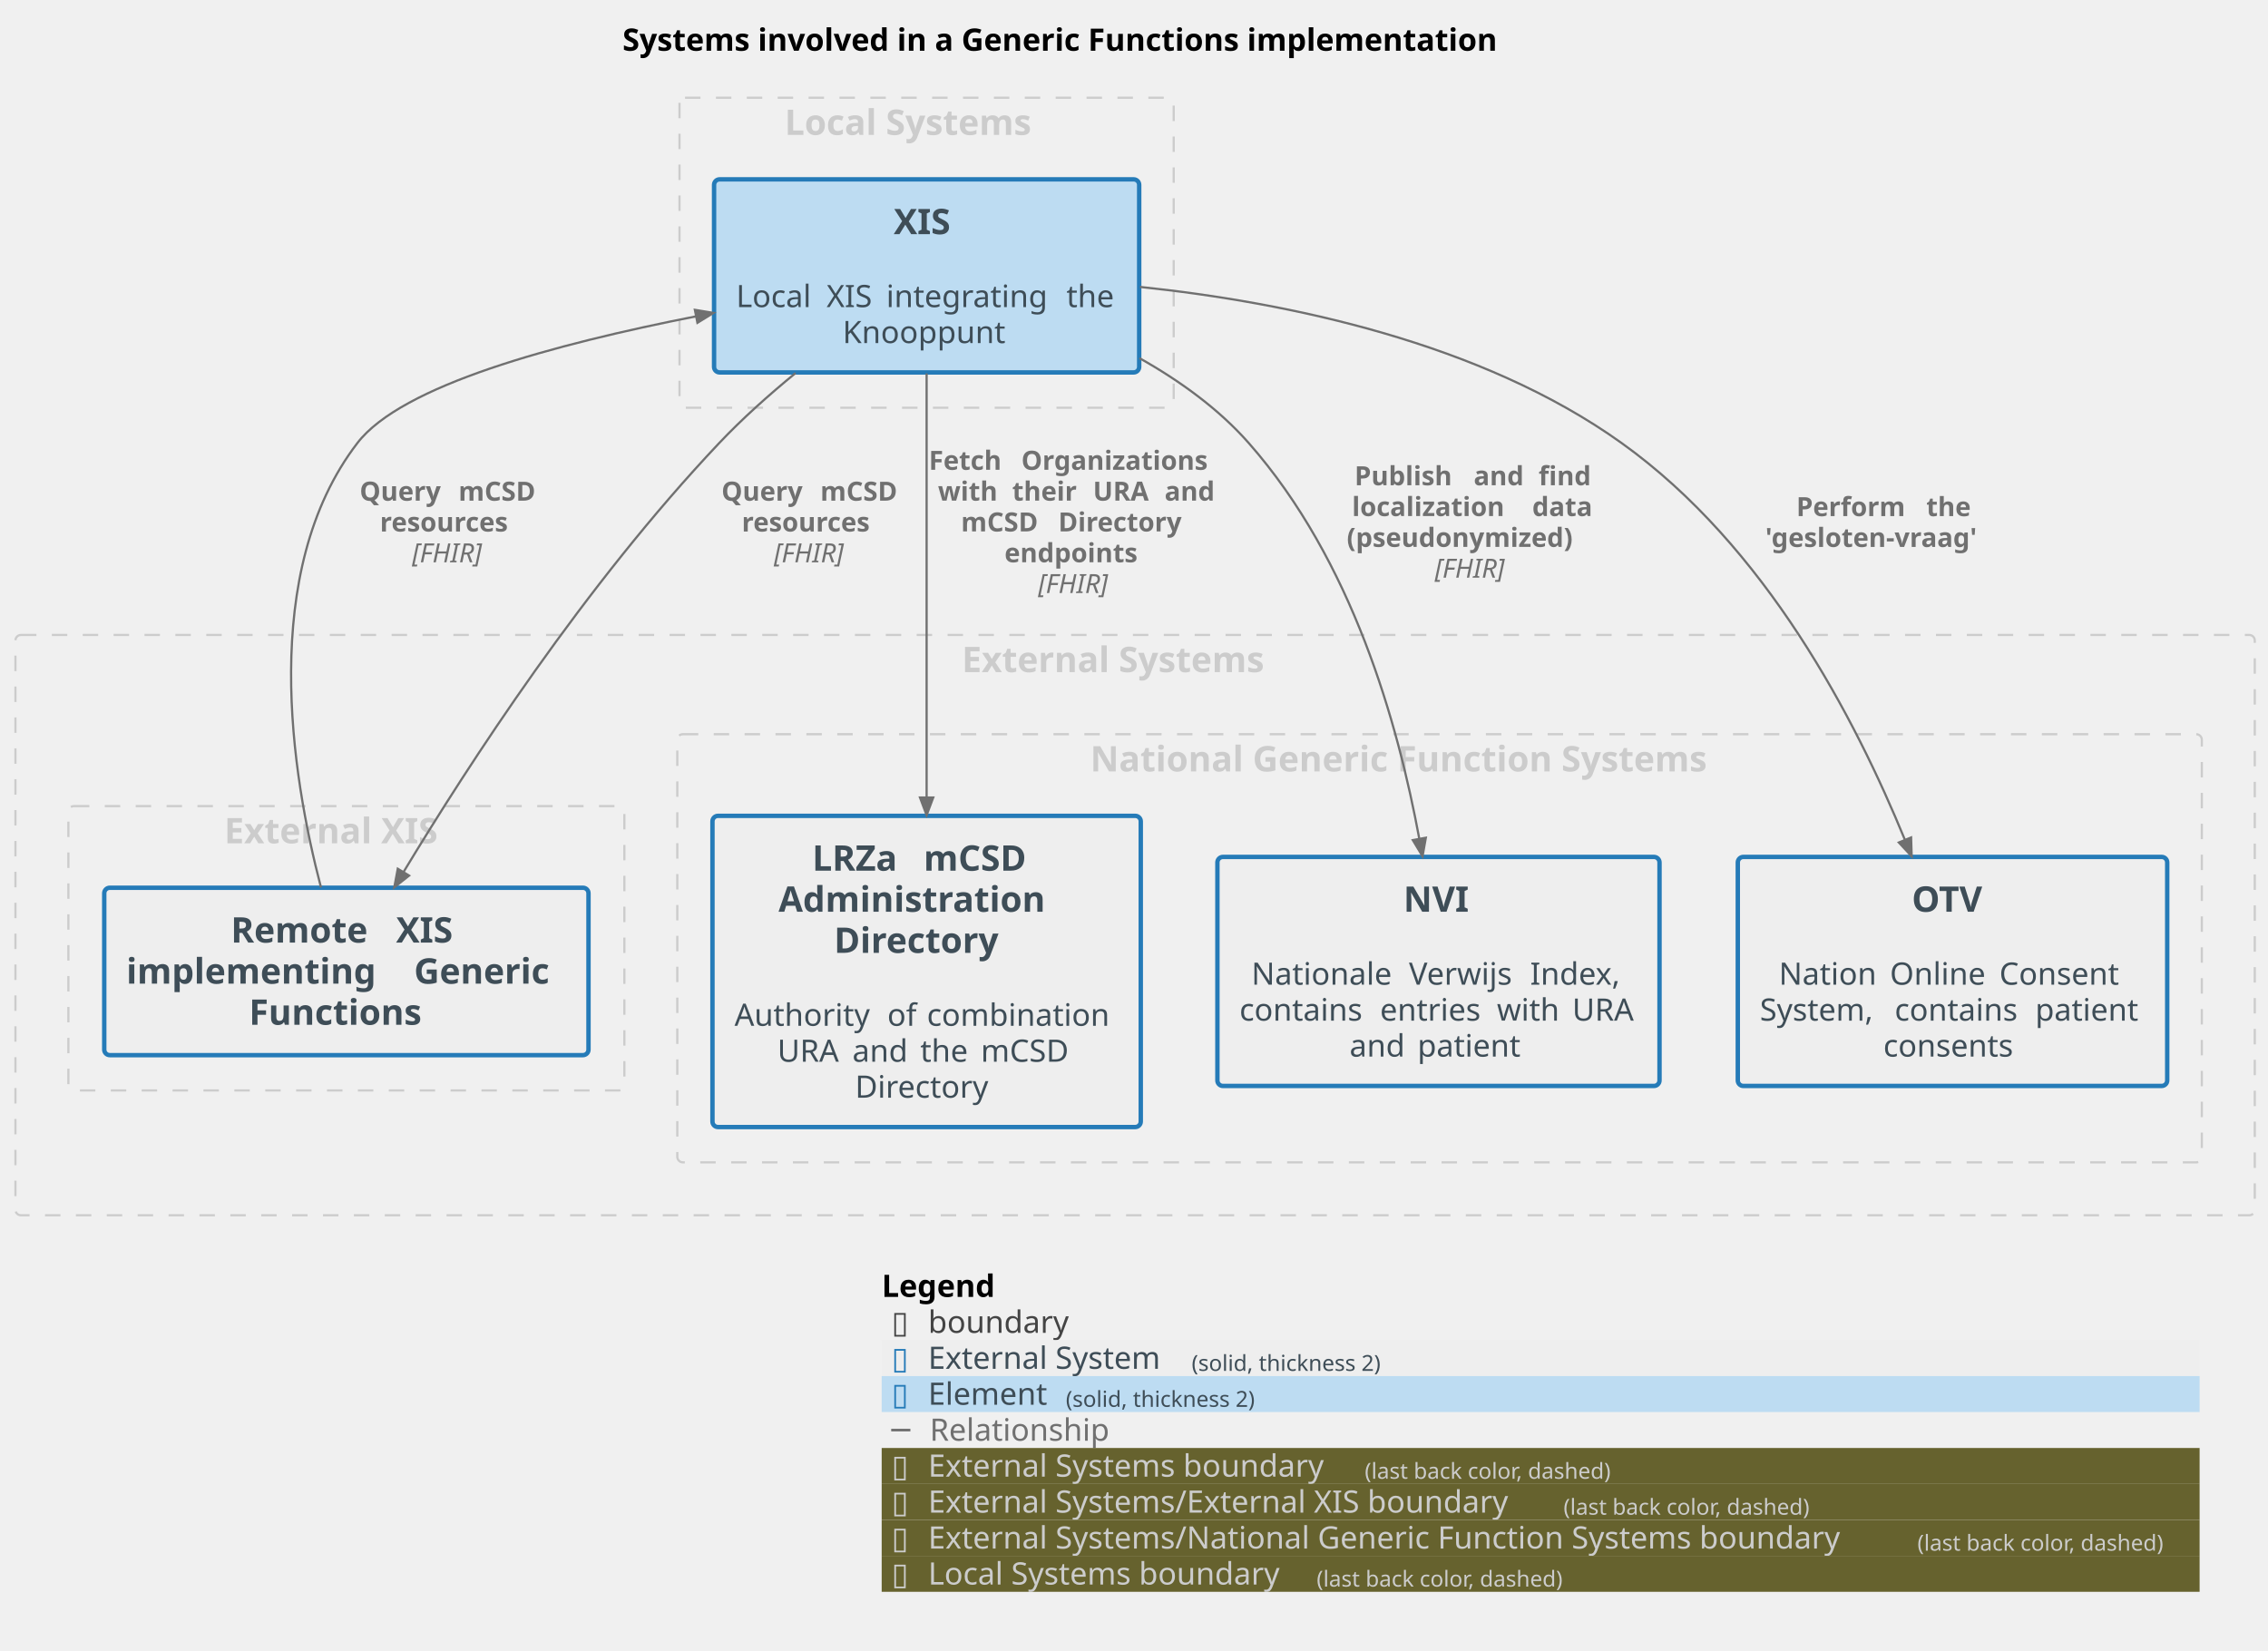
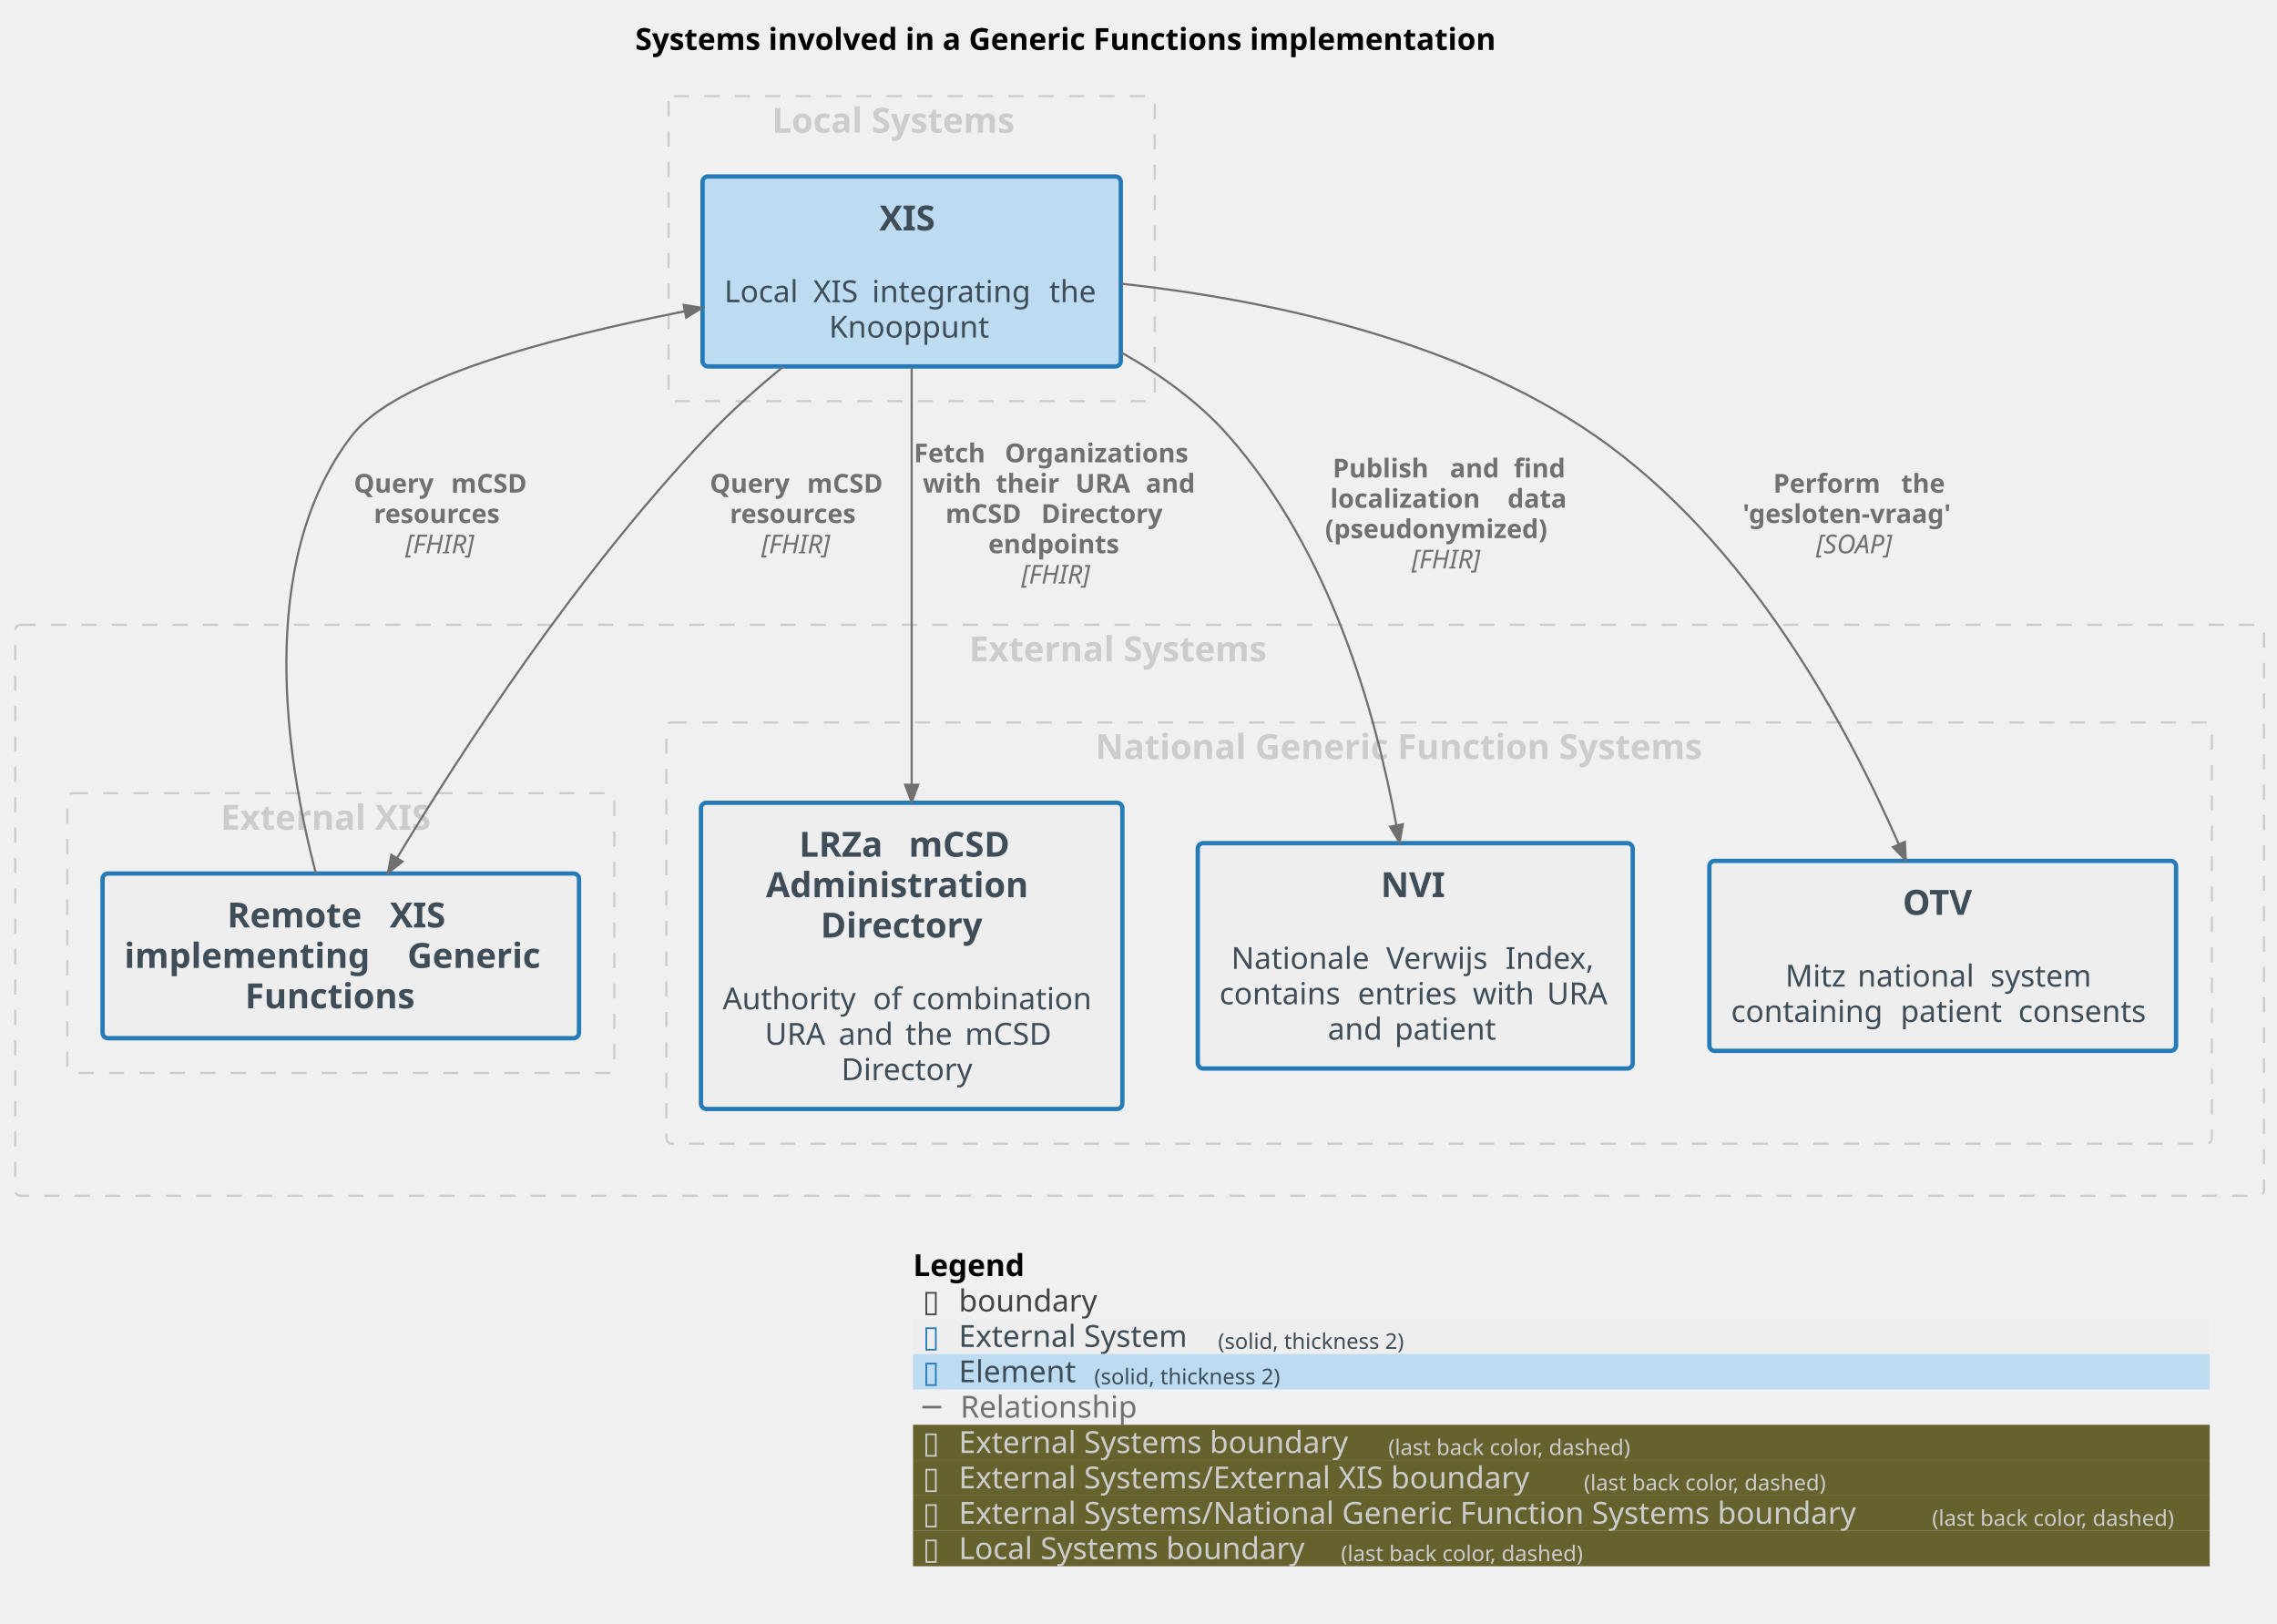
- <svg xmlns="http://www.w3.org/2000/svg" contentStyleType="text/css" data-diagram-type="DESCRIPTION" height="748px" preserveAspectRatio="none" style="width:1028px;height:748px;background:#FFFFFF;" version="1.1" viewBox="0 0 1028 748" width="1028px" zoomAndPan="magnify">
+ <svg xmlns="http://www.w3.org/2000/svg" contentStyleType="text/css" data-diagram-type="DESCRIPTION" height="748px" preserveAspectRatio="none" style="width:1049px;height:748px;background:#FFFFFF;" version="1.1" viewBox="0 0 1049 748" width="1049px" zoomAndPan="magnify">
  <defs />
  <g>
    <g class="title" data-source-line="2">
-       <text fill="#000000" font-family="sans-serif" font-size="14" font-weight="bold" lengthAdjust="spacing" textLength="449.682" x="282.159" y="22.995">Systems involved in a Generic Functions implementation</text>
+       <text fill="#000000" font-family="sans-serif" font-size="14" font-weight="bold" lengthAdjust="spacing" textLength="449.682" x="292.659" y="22.995">Systems involved in a Generic Functions implementation</text>
    </g>
    <g class="cluster" data-entity="group_1" data-source-line="1593" data-uid="ent0002" id="cluster_group_1">
-       <rect fill="none" height="263.06" rx="2.5" ry="2.5" style="stroke:#CCCCCC;stroke-width:1;stroke-dasharray:7,7;" width="1015" x="7" y="287.817" />
-       <text fill="#CCCCCC" font-family="sans-serif" font-size="16" font-weight="bold" lengthAdjust="spacing" textLength="157.055" x="435.973" y="304.668">External Systems</text>
+       <rect fill="none" height="263.06" rx="2.5" ry="2.5" style="stroke:#CCCCCC;stroke-width:1;stroke-dasharray:7,7;" width="1036" x="7" y="287.817" />
+       <text fill="#CCCCCC" font-family="sans-serif" font-size="16" font-weight="bold" lengthAdjust="spacing" textLength="157.055" x="446.473" y="304.668">External Systems</text>
    </g>
    <g class="cluster" data-entity="group_2" data-source-line="1593" data-uid="ent0003" id="cluster_group_2">
      <rect fill="none" height="128.88" rx="2.5" ry="2.5" style="stroke:#CCCCCC;stroke-width:1;stroke-dasharray:7,7;" width="252" x="31" y="365.407" />
      <text fill="#CCCCCC" font-family="sans-serif" font-size="16" font-weight="bold" lengthAdjust="spacing" textLength="110.695" x="101.652" y="382.258">External XIS</text>
    </g>
    <g class="cluster" data-entity="group_3" data-source-line="1593" data-uid="ent0005" id="cluster_group_3">
-       <rect fill="none" height="194.06" rx="2.5" ry="2.5" style="stroke:#CCCCCC;stroke-width:1;stroke-dasharray:7,7;" width="691" x="307" y="332.817" />
-       <text fill="#CCCCCC" font-family="sans-serif" font-size="16" font-weight="bold" lengthAdjust="spacing" textLength="316.664" x="494.168" y="349.668">National Generic Function Systems</text>
+       <rect fill="none" height="194.06" rx="2.5" ry="2.5" style="stroke:#CCCCCC;stroke-width:1;stroke-dasharray:7,7;" width="712" x="307" y="332.817" />
+       <text fill="#CCCCCC" font-family="sans-serif" font-size="16" font-weight="bold" lengthAdjust="spacing" textLength="316.664" x="504.668" y="349.668">National Generic Function Systems</text>
    </g>
    <g class="cluster" data-entity="group_4" data-source-line="1593" data-uid="ent0009" id="cluster_group_4">
      <rect fill="none" height="140.52" rx="2.5" ry="2.5" style="stroke:#CCCCCC;stroke-width:1;stroke-dasharray:7,7;" width="224" x="308" y="44.297" />
      <text fill="#CCCCCC" font-family="sans-serif" font-size="16" font-weight="bold" lengthAdjust="spacing" textLength="128.695" x="355.652" y="61.148">Local Systems</text>
    </g>
    <g class="entity" data-entity="RemoteXISimplementingGenericFunctions" data-source-line="197" data-uid="ent0004" id="entity_RemoteXISimplementingGenericFunctions">
      <rect fill="#EEEEEE" height="75.875" rx="2.5" ry="2.5" style="stroke:#257BB8;stroke-width:2;" width="219.492" x="47.25" y="402.407" />
      <text fill="#3E4D57" font-family="sans-serif" font-size="16" font-weight="bold" lengthAdjust="spacing" textLength="69.336" x="104.637" y="427.258">Remote</text>
      <text fill="#3E4D57" font-family="sans-serif" font-size="16" font-weight="bold" lengthAdjust="spacing" textLength="5.57" x="173.973" y="427.258"> </text>
      <text fill="#3E4D57" font-family="sans-serif" font-size="16" font-weight="bold" lengthAdjust="spacing" textLength="29.812" x="179.543" y="427.258">XIS</text>
      <text fill="#3E4D57" font-family="sans-serif" font-size="16" font-weight="bold" lengthAdjust="spacing" textLength="124.836" x="57.25" y="445.883">implementing</text>
      <text fill="#3E4D57" font-family="sans-serif" font-size="16" font-weight="bold" lengthAdjust="spacing" textLength="5.57" x="182.086" y="445.883"> </text>
      <text fill="#3E4D57" font-family="sans-serif" font-size="16" font-weight="bold" lengthAdjust="spacing" textLength="69.086" x="187.656" y="445.883">Generic</text>
      <text fill="#3E4D57" font-family="sans-serif" font-size="16" font-weight="bold" lengthAdjust="spacing" textLength="88.234" x="112.879" y="464.508">Functions</text>
    </g>
    <g class="entity" data-entity="LRZamCSDAdministrationDirectory" data-source-line="197" data-uid="ent0006" id="entity_LRZamCSDAdministrationDirectory">
      <rect fill="#EEEEEE" height="141.062" rx="2.5" ry="2.5" style="stroke:#257BB8;stroke-width:2;" width="194.139" x="322.93" y="369.817" />
      <text fill="#3E4D57" font-family="sans-serif" font-size="16" font-weight="bold" lengthAdjust="spacing" textLength="44.914" x="368.148" y="394.668">LRZa</text>
      <text fill="#3E4D57" font-family="sans-serif" font-size="16" font-weight="bold" lengthAdjust="spacing" textLength="5.57" x="413.062" y="394.668"> </text>
      <text fill="#3E4D57" font-family="sans-serif" font-size="16" font-weight="bold" lengthAdjust="spacing" textLength="53.219" x="418.632" y="394.668">mCSD</text>
      <text fill="#3E4D57" font-family="sans-serif" font-size="16" font-weight="bold" lengthAdjust="spacing" textLength="134.242" x="352.878" y="413.293">Administration</text>
      <text fill="#3E4D57" font-family="sans-serif" font-size="16" font-weight="bold" lengthAdjust="spacing" textLength="83.953" x="378.023" y="431.918">Directory</text>
      <text fill="#3E4D57" font-family="sans-serif" font-size="14" lengthAdjust="spacing" textLength="4.45" x="417.774" y="448.687"> </text>
      <text fill="#3E4D57" font-family="sans-serif" font-size="14" lengthAdjust="spacing" textLength="64.798" x="332.93" y="464.984">Authority</text>
      <text fill="#3E4D57" font-family="sans-serif" font-size="14" lengthAdjust="spacing" textLength="4.45" x="397.728" y="464.984"> </text>
      <text fill="#3E4D57" font-family="sans-serif" font-size="14" lengthAdjust="spacing" textLength="13.494" x="402.178" y="464.984">of</text>
      <text fill="#3E4D57" font-family="sans-serif" font-size="14" lengthAdjust="spacing" textLength="4.45" x="415.672" y="464.984"> </text>
      <text fill="#3E4D57" font-family="sans-serif" font-size="14" lengthAdjust="spacing" textLength="86.946" x="420.122" y="464.984">combination</text>
      <text fill="#3E4D57" font-family="sans-serif" font-size="14" lengthAdjust="spacing" textLength="29.552" x="352.351" y="481.281">URA</text>
      <text fill="#3E4D57" font-family="sans-serif" font-size="14" lengthAdjust="spacing" textLength="4.45" x="381.903" y="481.281"> </text>
      <text fill="#3E4D57" font-family="sans-serif" font-size="14" lengthAdjust="spacing" textLength="26.339" x="386.353" y="481.281">and</text>
      <text fill="#3E4D57" font-family="sans-serif" font-size="14" lengthAdjust="spacing" textLength="4.45" x="412.692" y="481.281"> </text>
      <text fill="#3E4D57" font-family="sans-serif" font-size="14" lengthAdjust="spacing" textLength="22.976" x="417.142" y="481.281">the</text>
      <text fill="#3E4D57" font-family="sans-serif" font-size="14" lengthAdjust="spacing" textLength="4.45" x="440.118" y="481.281"> </text>
      <text fill="#3E4D57" font-family="sans-serif" font-size="14" lengthAdjust="spacing" textLength="43.08" x="444.568" y="481.281">mCSD</text>
      <text fill="#3E4D57" font-family="sans-serif" font-size="14" lengthAdjust="spacing" textLength="64.832" x="387.583" y="497.578">Directory</text>
    </g>
    <g class="entity" data-entity="NVI" data-source-line="197" data-uid="ent0007" id="entity_NVI">
      <rect fill="#EEEEEE" height="103.812" rx="2.5" ry="2.5" style="stroke:#257BB8;stroke-width:2;" width="200.394" x="551.8" y="388.437" />
      <text fill="#3E4D57" font-family="sans-serif" font-size="16" font-weight="bold" lengthAdjust="spacing" textLength="31.727" x="636.134" y="413.288">NVI</text>
      <text fill="#3E4D57" font-family="sans-serif" font-size="14" lengthAdjust="spacing" textLength="4.45" x="649.772" y="430.057"> </text>
      <text fill="#3E4D57" font-family="sans-serif" font-size="14" lengthAdjust="spacing" textLength="66.951" x="567.217" y="446.354">Nationale</text>
      <text fill="#3E4D57" font-family="sans-serif" font-size="14" lengthAdjust="spacing" textLength="4.45" x="634.169" y="446.354"> </text>
      <text fill="#3E4D57" font-family="sans-serif" font-size="14" lengthAdjust="spacing" textLength="50.47" x="638.619" y="446.354">Verwijs</text>
      <text fill="#3E4D57" font-family="sans-serif" font-size="14" lengthAdjust="spacing" textLength="4.45" x="689.089" y="446.354"> </text>
      <text fill="#3E4D57" font-family="sans-serif" font-size="14" lengthAdjust="spacing" textLength="43.237" x="693.539" y="446.354">Index,</text>
      <text fill="#3E4D57" font-family="sans-serif" font-size="14" lengthAdjust="spacing" textLength="59.261" x="561.8" y="462.651">contains</text>
      <text fill="#3E4D57" font-family="sans-serif" font-size="14" lengthAdjust="spacing" textLength="4.45" x="621.061" y="462.651"> </text>
      <text fill="#3E4D57" font-family="sans-serif" font-size="14" lengthAdjust="spacing" textLength="48.528" x="625.511" y="462.651">entries</text>
      <text fill="#3E4D57" font-family="sans-serif" font-size="14" lengthAdjust="spacing" textLength="4.45" x="674.039" y="462.651"> </text>
      <text fill="#3E4D57" font-family="sans-serif" font-size="14" lengthAdjust="spacing" textLength="29.702" x="678.49" y="462.651">with</text>
      <text fill="#3E4D57" font-family="sans-serif" font-size="14" lengthAdjust="spacing" textLength="4.45" x="708.192" y="462.651"> </text>
      <text fill="#3E4D57" font-family="sans-serif" font-size="14" lengthAdjust="spacing" textLength="29.552" x="712.642" y="462.651">URA</text>
      <text fill="#3E4D57" font-family="sans-serif" font-size="14" lengthAdjust="spacing" textLength="26.339" x="611.692" y="478.948">and</text>
      <text fill="#3E4D57" font-family="sans-serif" font-size="14" lengthAdjust="spacing" textLength="4.45" x="638.031" y="478.948"> </text>
      <text fill="#3E4D57" font-family="sans-serif" font-size="14" lengthAdjust="spacing" textLength="49.82" x="642.481" y="478.948">patient</text>
    </g>
    <g class="entity" data-entity="OTV" data-source-line="197" data-uid="ent0008" id="entity_OTV">
-       <rect fill="#EEEEEE" height="103.812" rx="2.5" ry="2.5" style="stroke:#257BB8;stroke-width:2;" width="194.638" x="787.68" y="388.437" />
-       <text fill="#3E4D57" font-family="sans-serif" font-size="16" font-weight="bold" lengthAdjust="spacing" textLength="36.898" x="866.55" y="413.288">OTV</text>
-       <text fill="#3E4D57" font-family="sans-serif" font-size="14" lengthAdjust="spacing" textLength="4.45" x="882.774" y="430.057"> </text>
-       <text fill="#3E4D57" font-family="sans-serif" font-size="14" lengthAdjust="spacing" textLength="45.869" x="806.293" y="446.354">Nation</text>
-       <text fill="#3E4D57" font-family="sans-serif" font-size="14" lengthAdjust="spacing" textLength="4.45" x="852.162" y="446.354"> </text>
-       <text fill="#3E4D57" font-family="sans-serif" font-size="14" lengthAdjust="spacing" textLength="45.158" x="856.613" y="446.354">Online</text>
-       <text fill="#3E4D57" font-family="sans-serif" font-size="14" lengthAdjust="spacing" textLength="4.45" x="901.771" y="446.354"> </text>
-       <text fill="#3E4D57" font-family="sans-serif" font-size="14" lengthAdjust="spacing" textLength="57.483" x="906.221" y="446.354">Consent</text>
-       <text fill="#3E4D57" font-family="sans-serif" font-size="14" lengthAdjust="spacing" textLength="56.656" x="797.68" y="462.651">System,</text>
-       <text fill="#3E4D57" font-family="sans-serif" font-size="14" lengthAdjust="spacing" textLength="4.45" x="854.336" y="462.651"> </text>
-       <text fill="#3E4D57" font-family="sans-serif" font-size="14" lengthAdjust="spacing" textLength="59.261" x="858.786" y="462.651">contains</text>
-       <text fill="#3E4D57" font-family="sans-serif" font-size="14" lengthAdjust="spacing" textLength="4.45" x="918.047" y="462.651"> </text>
-       <text fill="#3E4D57" font-family="sans-serif" font-size="14" lengthAdjust="spacing" textLength="49.82" x="922.497" y="462.651">patient</text>
-       <text fill="#3E4D57" font-family="sans-serif" font-size="14" lengthAdjust="spacing" textLength="62.699" x="853.649" y="478.948">consents</text>
+       <rect fill="#EEEEEE" height="87.516" rx="2.5" ry="2.5" style="stroke:#257BB8;stroke-width:2;" width="215.036" x="787.48" y="396.587" />
+       <text fill="#3E4D57" font-family="sans-serif" font-size="16" font-weight="bold" lengthAdjust="spacing" textLength="36.898" x="876.549" y="421.438">OTV</text>
+       <text fill="#3E4D57" font-family="sans-serif" font-size="14" lengthAdjust="spacing" textLength="4.45" x="892.773" y="438.207"> </text>
+       <text fill="#3E4D57" font-family="sans-serif" font-size="14" lengthAdjust="spacing" textLength="28.807" x="822.469" y="454.504">Mitz</text>
+       <text fill="#3E4D57" font-family="sans-serif" font-size="14" lengthAdjust="spacing" textLength="4.45" x="851.275" y="454.504"> </text>
+       <text fill="#3E4D57" font-family="sans-serif" font-size="14" lengthAdjust="spacing" textLength="56.738" x="855.726" y="454.504">national</text>
+       <text fill="#3E4D57" font-family="sans-serif" font-size="14" lengthAdjust="spacing" textLength="4.45" x="912.464" y="454.504"> </text>
+       <text fill="#3E4D57" font-family="sans-serif" font-size="14" lengthAdjust="spacing" textLength="50.613" x="916.914" y="454.504">system</text>
+       <text fill="#3E4D57" font-family="sans-serif" font-size="14" lengthAdjust="spacing" textLength="73.616" x="797.48" y="470.801">containing</text>
+       <text fill="#3E4D57" font-family="sans-serif" font-size="14" lengthAdjust="spacing" textLength="4.45" x="871.096" y="470.801"> </text>
+       <text fill="#3E4D57" font-family="sans-serif" font-size="14" lengthAdjust="spacing" textLength="49.82" x="875.546" y="470.801">patient</text>
+       <text fill="#3E4D57" font-family="sans-serif" font-size="14" lengthAdjust="spacing" textLength="4.45" x="925.367" y="470.801"> </text>
+       <text fill="#3E4D57" font-family="sans-serif" font-size="14" lengthAdjust="spacing" textLength="62.699" x="929.817" y="470.801">consents</text>
    </g>
    <g class="entity" data-entity="XIS" data-source-line="197" data-uid="ent0010" id="entity_XIS">
      <rect fill="#BDDCF2" height="87.516" rx="2.5" ry="2.5" style="stroke:#257BB8;stroke-width:2;" width="192.69" x="323.66" y="81.297" />
      <text fill="#3E4D57" font-family="sans-serif" font-size="16" font-weight="bold" lengthAdjust="spacing" textLength="29.812" x="405.099" y="106.148">XIS</text>
      <text fill="#3E4D57" font-family="sans-serif" font-size="14" lengthAdjust="spacing" textLength="4.45" x="417.78" y="122.917"> </text>
      <text fill="#3E4D57" font-family="sans-serif" font-size="14" lengthAdjust="spacing" textLength="36.531" x="333.66" y="139.214">Local</text>
      <text fill="#3E4D57" font-family="sans-serif" font-size="14" lengthAdjust="spacing" textLength="4.45" x="370.191" y="139.214"> </text>
      <text fill="#3E4D57" font-family="sans-serif" font-size="14" lengthAdjust="spacing" textLength="22.606" x="374.641" y="139.214">XIS</text>
      <text fill="#3E4D57" font-family="sans-serif" font-size="14" lengthAdjust="spacing" textLength="4.45" x="397.248" y="139.214"> </text>
      <text fill="#3E4D57" font-family="sans-serif" font-size="14" lengthAdjust="spacing" textLength="77.226" x="401.698" y="139.214">integrating</text>
      <text fill="#3E4D57" font-family="sans-serif" font-size="14" lengthAdjust="spacing" textLength="4.45" x="478.924" y="139.214"> </text>
      <text fill="#3E4D57" font-family="sans-serif" font-size="14" lengthAdjust="spacing" textLength="22.976" x="483.374" y="139.214">the</text>
      <text fill="#3E4D57" font-family="sans-serif" font-size="14" lengthAdjust="spacing" textLength="76.193" x="381.908" y="155.511">Knooppunt</text>
    </g>
    <g class="link" data-entity-1="RemoteXISimplementingGenericFunctions" data-entity-2="XIS" data-source-line="1706" data-uid="lnk11" id="link_RemoteXISimplementingGenericFunctions_XIS">
      <path d="M145.49,402.267 C132.13,351.247 117.22,259.127 162,200.817 C182.09,174.647 250.951,156.114 315.541,143.384" fill="none" id="RemoteXISimplementingGenericFunctions-to-XIS" style="stroke:#707070;stroke-width:1;" />
      <polygon fill="#707070" points="323.39,141.837,314.961,140.44,316.121,146.327,323.39,141.837" style="stroke:#707070;stroke-width:1;" />
      <text fill="#707070" font-family="sans-serif" font-size="12" font-weight="bold" lengthAdjust="spacing" textLength="40.623" x="163" y="226.956">Query</text>
      <text fill="#707070" font-family="sans-serif" font-size="12" font-weight="bold" lengthAdjust="spacing" textLength="4.178" x="203.623" y="226.956"> </text>
      <text fill="#707070" font-family="sans-serif" font-size="12" font-weight="bold" lengthAdjust="spacing" textLength="39.914" x="207.801" y="226.956">mCSD</text>
      <text fill="#707070" font-family="sans-serif" font-size="12" font-weight="bold" lengthAdjust="spacing" textLength="66.299" x="172.208" y="240.924">resources</text>
      <text fill="#707070" font-family="sans-serif" font-size="12" font-style="italic" lengthAdjust="spacing" textLength="37.166" x="186.774" y="254.893">[FHIR]</text>
    </g>
    <g class="link" data-entity-1="XIS" data-entity-2="RemoteXISimplementingGenericFunctions" data-source-line="1706" data-uid="lnk13" id="link_XIS_RemoteXISimplementingGenericFunctions">
      <path d="M360.61,169.097 C348.6,178.927 336.46,189.757 326,200.817 C264.96,265.337 212.539,346.261 182.859,395.351" fill="none" id="XIS-to-RemoteXISimplementingGenericFunctions" style="stroke:#707070;stroke-width:1;" />
      <polygon fill="#707070" points="178.72,402.197,185.426,396.903,180.292,393.799,178.72,402.197" style="stroke:#707070;stroke-width:1;" />
      <text fill="#707070" font-family="sans-serif" font-size="12" font-weight="bold" lengthAdjust="spacing" textLength="40.623" x="327" y="226.956">Query</text>
      <text fill="#707070" font-family="sans-serif" font-size="12" font-weight="bold" lengthAdjust="spacing" textLength="4.178" x="367.623" y="226.956"> </text>
      <text fill="#707070" font-family="sans-serif" font-size="12" font-weight="bold" lengthAdjust="spacing" textLength="39.914" x="371.801" y="226.956">mCSD</text>
      <text fill="#707070" font-family="sans-serif" font-size="12" font-weight="bold" lengthAdjust="spacing" textLength="66.299" x="336.208" y="240.924">resources</text>
      <text fill="#707070" font-family="sans-serif" font-size="12" font-style="italic" lengthAdjust="spacing" textLength="37.166" x="350.774" y="254.893">[FHIR]</text>
    </g>
    <g class="link" data-entity-1="XIS" data-entity-2="LRZamCSDAdministrationDirectory" data-source-line="1706" data-uid="lnk12" id="link_XIS_LRZamCSDAdministrationDirectory">
      <path d="M420,169.287 C420,220.987 420,300.217 420,361.517" fill="none" id="XIS-to-LRZamCSDAdministrationDirectory" style="stroke:#707070;stroke-width:1;" />
      <polygon fill="#707070" points="420,369.517,423,361.517,417,361.517,420,369.517" style="stroke:#707070;stroke-width:1;" />
      <text fill="#707070" font-family="sans-serif" font-size="12" font-weight="bold" lengthAdjust="spacing" textLength="37.728" x="421" y="212.956">Fetch</text>
      <text fill="#707070" font-family="sans-serif" font-size="12" font-weight="bold" lengthAdjust="spacing" textLength="4.178" x="458.728" y="212.956"> </text>
      <text fill="#707070" font-family="sans-serif" font-size="12" font-weight="bold" lengthAdjust="spacing" textLength="94.324" x="462.906" y="212.956">Organizations</text>
      <text fill="#707070" font-family="sans-serif" font-size="12" font-weight="bold" lengthAdjust="spacing" textLength="29.479" x="425.134" y="226.924">with</text>
      <text fill="#707070" font-family="sans-serif" font-size="12" font-weight="bold" lengthAdjust="spacing" textLength="4.178" x="454.612" y="226.924"> </text>
      <text fill="#707070" font-family="sans-serif" font-size="12" font-weight="bold" lengthAdjust="spacing" textLength="32.449" x="458.79" y="226.924">their</text>
      <text fill="#707070" font-family="sans-serif" font-size="12" font-weight="bold" lengthAdjust="spacing" textLength="4.178" x="491.239" y="226.924"> </text>
      <text fill="#707070" font-family="sans-serif" font-size="12" font-weight="bold" lengthAdjust="spacing" textLength="28.271" x="495.417" y="226.924">URA</text>
      <text fill="#707070" font-family="sans-serif" font-size="12" font-weight="bold" lengthAdjust="spacing" textLength="4.178" x="523.688" y="226.924"> </text>
      <text fill="#707070" font-family="sans-serif" font-size="12" font-weight="bold" lengthAdjust="spacing" textLength="25.23" x="527.866" y="226.924">and</text>
      <text fill="#707070" font-family="sans-serif" font-size="12" font-weight="bold" lengthAdjust="spacing" textLength="39.914" x="435.587" y="240.893">mCSD</text>
      <text fill="#707070" font-family="sans-serif" font-size="12" font-weight="bold" lengthAdjust="spacing" textLength="4.178" x="475.501" y="240.893"> </text>
      <text fill="#707070" font-family="sans-serif" font-size="12" font-weight="bold" lengthAdjust="spacing" textLength="62.965" x="479.679" y="240.893">Directory</text>
      <text fill="#707070" font-family="sans-serif" font-size="12" font-weight="bold" lengthAdjust="spacing" textLength="67.641" x="455.295" y="254.862">endpoints</text>
      <text fill="#707070" font-family="sans-serif" font-size="12" font-style="italic" lengthAdjust="spacing" textLength="37.166" x="470.532" y="268.83">[FHIR]</text>
    </g>
    <g class="link" data-entity-1="XIS" data-entity-2="NVI" data-source-line="1706" data-uid="lnk14" id="link_XIS_NVI">
      <path d="M516.48,162.337 C534.73,172.607 552.36,185.317 566,200.817 C613.12,254.347 633.579,327.781 643.329,380.271" fill="none" id="XIS-to-NVI" style="stroke:#707070;stroke-width:1;" />
      <polygon fill="#707070" points="644.79,388.137,646.279,379.724,640.379,380.819,644.79,388.137" style="stroke:#707070;stroke-width:1;" />
      <text fill="#707070" font-family="sans-serif" font-size="12" font-weight="bold" lengthAdjust="spacing" textLength="49.84" x="613.96" y="219.956">Publish</text>
      <text fill="#707070" font-family="sans-serif" font-size="12" font-weight="bold" lengthAdjust="spacing" textLength="4.178" x="663.8" y="219.956"> </text>
      <text fill="#707070" font-family="sans-serif" font-size="12" font-weight="bold" lengthAdjust="spacing" textLength="25.23" x="667.977" y="219.956">and</text>
      <text fill="#707070" font-family="sans-serif" font-size="12" font-weight="bold" lengthAdjust="spacing" textLength="4.178" x="693.208" y="219.956"> </text>
      <text fill="#707070" font-family="sans-serif" font-size="12" font-weight="bold" lengthAdjust="spacing" textLength="26.467" x="697.385" y="219.956">find</text>
      <text fill="#707070" font-family="sans-serif" font-size="12" font-weight="bold" lengthAdjust="spacing" textLength="77.514" x="612.8" y="233.924">localization</text>
      <text fill="#707070" font-family="sans-serif" font-size="12" font-weight="bold" lengthAdjust="spacing" textLength="4.178" x="690.313" y="233.924"> </text>
      <text fill="#707070" font-family="sans-serif" font-size="12" font-weight="bold" lengthAdjust="spacing" textLength="30.521" x="694.491" y="233.924">data</text>
      <text fill="#707070" font-family="sans-serif" font-size="12" font-weight="bold" lengthAdjust="spacing" textLength="116.912" x="610.45" y="247.893">(pseudonymized)</text>
      <text fill="#707070" font-family="sans-serif" font-size="12" font-style="italic" lengthAdjust="spacing" textLength="37.166" x="650.323" y="261.862">[FHIR]</text>
    </g>
    <g class="link" data-entity-1="XIS" data-entity-2="OTV" data-source-line="1706" data-uid="lnk15" id="link_XIS_OTV">
-       <path d="M516.72,130.057 C583.43,137.077 671.24,155.177 735,200.817 C800.64,247.797 840.943,325.906 863.453,380.756" fill="none" id="XIS-to-OTV" style="stroke:#707070;stroke-width:1;" />
-       <polygon fill="#707070" points="866.49,388.157,866.228,379.617,860.677,381.895,866.49,388.157" style="stroke:#707070;stroke-width:1;" />
-       <text fill="#707070" font-family="sans-serif" font-size="12" font-weight="bold" lengthAdjust="spacing" textLength="54.738" x="814.203" y="233.956">Perform</text>
-       <text fill="#707070" font-family="sans-serif" font-size="12" font-weight="bold" lengthAdjust="spacing" textLength="4.178" x="868.941" y="233.956"> </text>
-       <text fill="#707070" font-family="sans-serif" font-size="12" font-weight="bold" lengthAdjust="spacing" textLength="22.418" x="873.119" y="233.956">the</text>
-       <text fill="#707070" font-family="sans-serif" font-size="12" font-weight="bold" lengthAdjust="spacing" textLength="109.5" x="800.12" y="247.924">'gesloten-vraag'</text>
+       <path d="M516.66,130.687 C583.14,138.007 670.69,156.207 735,200.817 C806.09,250.127 851.105,334.827 874.805,389.027" fill="none" id="XIS-to-OTV" style="stroke:#707070;stroke-width:1;" />
+       <polygon fill="#707070" points="878.01,396.357,877.554,387.825,872.056,390.229,878.01,396.357" style="stroke:#707070;stroke-width:1;" />
+       <text fill="#707070" font-family="sans-serif" font-size="12" font-weight="bold" lengthAdjust="spacing" textLength="54.738" x="816.923" y="226.956">Perform</text>
+       <text fill="#707070" font-family="sans-serif" font-size="12" font-weight="bold" lengthAdjust="spacing" textLength="4.178" x="871.661" y="226.956"> </text>
+       <text fill="#707070" font-family="sans-serif" font-size="12" font-weight="bold" lengthAdjust="spacing" textLength="22.418" x="875.839" y="226.956">the</text>
+       <text fill="#707070" font-family="sans-serif" font-size="12" font-weight="bold" lengthAdjust="spacing" textLength="109.5" x="802.84" y="240.924">'gesloten-vraag'</text>
+       <text fill="#707070" font-family="sans-serif" font-size="12" font-style="italic" lengthAdjust="spacing" textLength="41.871" x="836.654" y="254.893">[SOAP]</text>
    </g>
    <g class="legend" data-source-line="1510">
-       <rect fill="none" height="16.297" style="stroke:none;stroke-width:1;" width="597.368" x="399.632" y="574.877" />
-       <text fill="#000000" font-family="sans-serif" font-size="14" font-weight="bold" lengthAdjust="spacing" textLength="57.921" x="399.632" y="587.872">Legend</text>
-       <text fill="#FFFFFF" font-family="sans-serif" font-size="14" lengthAdjust="spacing" textLength="4.45" x="462.427" y="587.872"> </text>
-       <rect fill="none" height="16.297" style="stroke:none;stroke-width:1;" width="597.368" x="399.632" y="591.174" />
-       <text fill="#444444" font-family="sans-serif" font-size="14" lengthAdjust="spacing" textLength="7.704" x="404.082" y="604.169">▯</text>
-       <text fill="#FFFFFF" font-family="sans-serif" font-size="14" lengthAdjust="spacing" textLength="4.45" x="411.786" y="604.169"> </text>
-       <text fill="#444444" font-family="sans-serif" font-size="14" lengthAdjust="spacing" textLength="66.705" x="420.687" y="604.169">boundary</text>
-       <text fill="#FFFFFF" font-family="sans-serif" font-size="14" lengthAdjust="spacing" textLength="4.45" x="491.842" y="604.169"> </text>
-       <rect fill="#EEEEEE" height="16.297" style="stroke:none;stroke-width:1;" width="597.368" x="399.632" y="607.471" />
-       <text fill="#257BB8" font-family="sans-serif" font-size="14" lengthAdjust="spacing" textLength="7.704" x="404.082" y="620.466">▯</text>
-       <text fill="#FFFFFF" font-family="sans-serif" font-size="14" lengthAdjust="spacing" textLength="4.45" x="411.786" y="620.466"> </text>
-       <text fill="#3E4D57" font-family="sans-serif" font-size="14" lengthAdjust="spacing" textLength="114.987" x="420.687" y="620.466">External System</text>
-       <text fill="#3E4D57" font-family="sans-serif" font-size="10" lengthAdjust="spacing" textLength="94.17" x="540.124" y="621.409">(solid, thickness 2)</text>
-       <text fill="#FFFFFF" font-family="sans-serif" font-size="14" lengthAdjust="spacing" textLength="4.45" x="634.294" y="620.466"> </text>
-       <rect fill="#BDDCF2" height="16.297" style="stroke:none;stroke-width:1;" width="597.368" x="399.632" y="623.768" />
-       <text fill="#257BB8" font-family="sans-serif" font-size="14" lengthAdjust="spacing" textLength="7.704" x="404.082" y="636.763">▯</text>
-       <text fill="#FFFFFF" font-family="sans-serif" font-size="14" lengthAdjust="spacing" textLength="4.45" x="411.786" y="636.763"> </text>
-       <text fill="#3E4D57" font-family="sans-serif" font-size="14" lengthAdjust="spacing" textLength="57.962" x="420.687" y="636.763">Element</text>
-       <text fill="#3E4D57" font-family="sans-serif" font-size="10" lengthAdjust="spacing" textLength="94.17" x="483.099" y="637.706">(solid, thickness 2)</text>
-       <text fill="#FFFFFF" font-family="sans-serif" font-size="14" lengthAdjust="spacing" textLength="4.45" x="577.269" y="636.763"> </text>
-       <text fill="#707070" font-family="sans-serif" font-size="14" lengthAdjust="spacing" textLength="8.429" x="404.082" y="653.059">─</text>
-       <text fill="#FFFFFF" font-family="sans-serif" font-size="14" lengthAdjust="spacing" textLength="4.45" x="412.511" y="653.059"> </text>
-       <text fill="#707070" font-family="sans-serif" font-size="14" lengthAdjust="spacing" textLength="86.57" x="421.411" y="653.059">Relationship</text>
-       <text fill="#FFFFFF" font-family="sans-serif" font-size="14" lengthAdjust="spacing" textLength="4.45" x="512.432" y="653.059"> </text>
-       <rect fill="#66622E" height="16.297" style="stroke:none;stroke-width:1;" width="597.368" x="399.632" y="656.361" />
-       <text fill="#CCCCCC" font-family="sans-serif" font-size="14" lengthAdjust="spacing" textLength="7.704" x="404.082" y="669.356">▯</text>
-       <text fill="#FFFFFF" font-family="sans-serif" font-size="14" lengthAdjust="spacing" textLength="4.45" x="411.786" y="669.356"> </text>
-       <text fill="#CCCCCC" font-family="sans-serif" font-size="14" lengthAdjust="spacing" textLength="193.436" x="420.687" y="669.356">External Systems boundary</text>
-       <text fill="#CCCCCC" font-family="sans-serif" font-size="10" lengthAdjust="spacing" textLength="123.467" x="618.573" y="670.3">(last back color, dashed)</text>
-       <text fill="#FFFFFF" font-family="sans-serif" font-size="14" lengthAdjust="spacing" textLength="4.45" x="742.04" y="669.356"> </text>
-       <rect fill="#66622E" height="16.297" style="stroke:none;stroke-width:1;" width="597.368" x="399.632" y="672.658" />
-       <text fill="#CCCCCC" font-family="sans-serif" font-size="14" lengthAdjust="spacing" textLength="7.704" x="404.082" y="685.653">▯</text>
-       <text fill="#FFFFFF" font-family="sans-serif" font-size="14" lengthAdjust="spacing" textLength="4.45" x="411.786" y="685.653"> </text>
-       <text fill="#CCCCCC" font-family="sans-serif" font-size="14" lengthAdjust="spacing" textLength="283.541" x="420.687" y="685.653">External Systems/External XIS boundary</text>
-       <text fill="#CCCCCC" font-family="sans-serif" font-size="10" lengthAdjust="spacing" textLength="123.467" x="708.678" y="686.597">(last back color, dashed)</text>
-       <text fill="#FFFFFF" font-family="sans-serif" font-size="14" lengthAdjust="spacing" textLength="4.45" x="832.144" y="685.653"> </text>
-       <rect fill="#66622E" height="16.297" style="stroke:none;stroke-width:1;" width="597.368" x="399.632" y="688.955" />
-       <text fill="#CCCCCC" font-family="sans-serif" font-size="14" lengthAdjust="spacing" textLength="7.704" x="404.082" y="701.95">▯</text>
-       <text fill="#FFFFFF" font-family="sans-serif" font-size="14" lengthAdjust="spacing" textLength="4.45" x="411.786" y="701.95"> </text>
-       <text fill="#CCCCCC" font-family="sans-serif" font-size="14" lengthAdjust="spacing" textLength="443.946" x="420.687" y="701.95">External Systems/National Generic Function Systems boundary</text>
-       <text fill="#CCCCCC" font-family="sans-serif" font-size="10" lengthAdjust="spacing" textLength="123.467" x="869.083" y="702.894">(last back color, dashed)</text>
-       <text fill="#FFFFFF" font-family="sans-serif" font-size="14" lengthAdjust="spacing" textLength="4.45" x="992.55" y="701.95"> </text>
-       <rect fill="#66622E" height="16.297" style="stroke:none;stroke-width:1;" width="597.368" x="399.632" y="705.252" />
-       <text fill="#CCCCCC" font-family="sans-serif" font-size="14" lengthAdjust="spacing" textLength="7.704" x="404.082" y="718.247">▯</text>
-       <text fill="#FFFFFF" font-family="sans-serif" font-size="14" lengthAdjust="spacing" textLength="4.45" x="411.786" y="718.247"> </text>
-       <text fill="#CCCCCC" font-family="sans-serif" font-size="14" lengthAdjust="spacing" textLength="171.637" x="420.687" y="718.247">Local Systems boundary</text>
-       <text fill="#CCCCCC" font-family="sans-serif" font-size="10" lengthAdjust="spacing" textLength="123.467" x="596.773" y="719.19">(last back color, dashed)</text>
-       <text fill="#FFFFFF" font-family="sans-serif" font-size="14" lengthAdjust="spacing" textLength="4.45" x="720.24" y="718.247"> </text>
-       <line style="stroke:none;stroke-width:1;" x1="399.632" x2="997" y1="574.877" y2="574.877" />
-       <line style="stroke:none;stroke-width:1;" x1="399.632" x2="997" y1="591.174" y2="591.174" />
-       <line style="stroke:none;stroke-width:1;" x1="399.632" x2="997" y1="607.471" y2="607.471" />
-       <line style="stroke:none;stroke-width:1;" x1="399.632" x2="997" y1="623.768" y2="623.768" />
-       <line style="stroke:none;stroke-width:1;" x1="399.632" x2="997" y1="640.064" y2="640.064" />
-       <line style="stroke:none;stroke-width:1;" x1="399.632" x2="997" y1="656.361" y2="656.361" />
-       <line style="stroke:none;stroke-width:1;" x1="399.632" x2="997" y1="672.658" y2="672.658" />
-       <line style="stroke:none;stroke-width:1;" x1="399.632" x2="997" y1="688.955" y2="688.955" />
-       <line style="stroke:none;stroke-width:1;" x1="399.632" x2="997" y1="705.252" y2="705.252" />
-       <line style="stroke:none;stroke-width:1;" x1="399.632" x2="997" y1="721.549" y2="721.549" />
-       <line style="stroke:none;stroke-width:1;" x1="399.632" x2="399.632" y1="574.877" y2="721.549" />
-       <line style="stroke:none;stroke-width:1;" x1="997" x2="997" y1="574.877" y2="721.549" />
+       <rect fill="none" height="16.297" style="stroke:none;stroke-width:1;" width="597.368" x="420.632" y="574.877" />
+       <text fill="#000000" font-family="sans-serif" font-size="14" font-weight="bold" lengthAdjust="spacing" textLength="57.921" x="420.632" y="587.872">Legend</text>
+       <text fill="#FFFFFF" font-family="sans-serif" font-size="14" lengthAdjust="spacing" textLength="4.45" x="483.427" y="587.872"> </text>
+       <rect fill="none" height="16.297" style="stroke:none;stroke-width:1;" width="597.368" x="420.632" y="591.174" />
+       <text fill="#444444" font-family="sans-serif" font-size="14" lengthAdjust="spacing" textLength="7.704" x="425.082" y="604.169">▯</text>
+       <text fill="#FFFFFF" font-family="sans-serif" font-size="14" lengthAdjust="spacing" textLength="4.45" x="432.786" y="604.169"> </text>
+       <text fill="#444444" font-family="sans-serif" font-size="14" lengthAdjust="spacing" textLength="66.705" x="441.687" y="604.169">boundary</text>
+       <text fill="#FFFFFF" font-family="sans-serif" font-size="14" lengthAdjust="spacing" textLength="4.45" x="512.842" y="604.169"> </text>
+       <rect fill="#EEEEEE" height="16.297" style="stroke:none;stroke-width:1;" width="597.368" x="420.632" y="607.471" />
+       <text fill="#257BB8" font-family="sans-serif" font-size="14" lengthAdjust="spacing" textLength="7.704" x="425.082" y="620.466">▯</text>
+       <text fill="#FFFFFF" font-family="sans-serif" font-size="14" lengthAdjust="spacing" textLength="4.45" x="432.786" y="620.466"> </text>
+       <text fill="#3E4D57" font-family="sans-serif" font-size="14" lengthAdjust="spacing" textLength="114.987" x="441.687" y="620.466">External System</text>
+       <text fill="#3E4D57" font-family="sans-serif" font-size="10" lengthAdjust="spacing" textLength="94.17" x="561.124" y="621.409">(solid, thickness 2)</text>
+       <text fill="#FFFFFF" font-family="sans-serif" font-size="14" lengthAdjust="spacing" textLength="4.45" x="655.294" y="620.466"> </text>
+       <rect fill="#BDDCF2" height="16.297" style="stroke:none;stroke-width:1;" width="597.368" x="420.632" y="623.768" />
+       <text fill="#257BB8" font-family="sans-serif" font-size="14" lengthAdjust="spacing" textLength="7.704" x="425.082" y="636.763">▯</text>
+       <text fill="#FFFFFF" font-family="sans-serif" font-size="14" lengthAdjust="spacing" textLength="4.45" x="432.786" y="636.763"> </text>
+       <text fill="#3E4D57" font-family="sans-serif" font-size="14" lengthAdjust="spacing" textLength="57.962" x="441.687" y="636.763">Element</text>
+       <text fill="#3E4D57" font-family="sans-serif" font-size="10" lengthAdjust="spacing" textLength="94.17" x="504.099" y="637.706">(solid, thickness 2)</text>
+       <text fill="#FFFFFF" font-family="sans-serif" font-size="14" lengthAdjust="spacing" textLength="4.45" x="598.269" y="636.763"> </text>
+       <text fill="#707070" font-family="sans-serif" font-size="14" lengthAdjust="spacing" textLength="8.429" x="425.082" y="653.059">─</text>
+       <text fill="#FFFFFF" font-family="sans-serif" font-size="14" lengthAdjust="spacing" textLength="4.45" x="433.511" y="653.059"> </text>
+       <text fill="#707070" font-family="sans-serif" font-size="14" lengthAdjust="spacing" textLength="86.57" x="442.411" y="653.059">Relationship</text>
+       <text fill="#FFFFFF" font-family="sans-serif" font-size="14" lengthAdjust="spacing" textLength="4.45" x="533.432" y="653.059"> </text>
+       <rect fill="#66622E" height="16.297" style="stroke:none;stroke-width:1;" width="597.368" x="420.632" y="656.361" />
+       <text fill="#CCCCCC" font-family="sans-serif" font-size="14" lengthAdjust="spacing" textLength="7.704" x="425.082" y="669.356">▯</text>
+       <text fill="#FFFFFF" font-family="sans-serif" font-size="14" lengthAdjust="spacing" textLength="4.45" x="432.786" y="669.356"> </text>
+       <text fill="#CCCCCC" font-family="sans-serif" font-size="14" lengthAdjust="spacing" textLength="193.436" x="441.687" y="669.356">External Systems boundary</text>
+       <text fill="#CCCCCC" font-family="sans-serif" font-size="10" lengthAdjust="spacing" textLength="123.467" x="639.573" y="670.3">(last back color, dashed)</text>
+       <text fill="#FFFFFF" font-family="sans-serif" font-size="14" lengthAdjust="spacing" textLength="4.45" x="763.04" y="669.356"> </text>
+       <rect fill="#66622E" height="16.297" style="stroke:none;stroke-width:1;" width="597.368" x="420.632" y="672.658" />
+       <text fill="#CCCCCC" font-family="sans-serif" font-size="14" lengthAdjust="spacing" textLength="7.704" x="425.082" y="685.653">▯</text>
+       <text fill="#FFFFFF" font-family="sans-serif" font-size="14" lengthAdjust="spacing" textLength="4.45" x="432.786" y="685.653"> </text>
+       <text fill="#CCCCCC" font-family="sans-serif" font-size="14" lengthAdjust="spacing" textLength="283.541" x="441.687" y="685.653">External Systems/External XIS boundary</text>
+       <text fill="#CCCCCC" font-family="sans-serif" font-size="10" lengthAdjust="spacing" textLength="123.467" x="729.678" y="686.597">(last back color, dashed)</text>
+       <text fill="#FFFFFF" font-family="sans-serif" font-size="14" lengthAdjust="spacing" textLength="4.45" x="853.144" y="685.653"> </text>
+       <rect fill="#66622E" height="16.297" style="stroke:none;stroke-width:1;" width="597.368" x="420.632" y="688.955" />
+       <text fill="#CCCCCC" font-family="sans-serif" font-size="14" lengthAdjust="spacing" textLength="7.704" x="425.082" y="701.95">▯</text>
+       <text fill="#FFFFFF" font-family="sans-serif" font-size="14" lengthAdjust="spacing" textLength="4.45" x="432.786" y="701.95"> </text>
+       <text fill="#CCCCCC" font-family="sans-serif" font-size="14" lengthAdjust="spacing" textLength="443.946" x="441.687" y="701.95">External Systems/National Generic Function Systems boundary</text>
+       <text fill="#CCCCCC" font-family="sans-serif" font-size="10" lengthAdjust="spacing" textLength="123.467" x="890.083" y="702.894">(last back color, dashed)</text>
+       <text fill="#FFFFFF" font-family="sans-serif" font-size="14" lengthAdjust="spacing" textLength="4.45" x="1013.55" y="701.95"> </text>
+       <rect fill="#66622E" height="16.297" style="stroke:none;stroke-width:1;" width="597.368" x="420.632" y="705.252" />
+       <text fill="#CCCCCC" font-family="sans-serif" font-size="14" lengthAdjust="spacing" textLength="7.704" x="425.082" y="718.247">▯</text>
+       <text fill="#FFFFFF" font-family="sans-serif" font-size="14" lengthAdjust="spacing" textLength="4.45" x="432.786" y="718.247"> </text>
+       <text fill="#CCCCCC" font-family="sans-serif" font-size="14" lengthAdjust="spacing" textLength="171.637" x="441.687" y="718.247">Local Systems boundary</text>
+       <text fill="#CCCCCC" font-family="sans-serif" font-size="10" lengthAdjust="spacing" textLength="123.467" x="617.773" y="719.19">(last back color, dashed)</text>
+       <text fill="#FFFFFF" font-family="sans-serif" font-size="14" lengthAdjust="spacing" textLength="4.45" x="741.24" y="718.247"> </text>
+       <line style="stroke:none;stroke-width:1;" x1="420.632" x2="1018" y1="574.877" y2="574.877" />
+       <line style="stroke:none;stroke-width:1;" x1="420.632" x2="1018" y1="591.174" y2="591.174" />
+       <line style="stroke:none;stroke-width:1;" x1="420.632" x2="1018" y1="607.471" y2="607.471" />
+       <line style="stroke:none;stroke-width:1;" x1="420.632" x2="1018" y1="623.768" y2="623.768" />
+       <line style="stroke:none;stroke-width:1;" x1="420.632" x2="1018" y1="640.064" y2="640.064" />
+       <line style="stroke:none;stroke-width:1;" x1="420.632" x2="1018" y1="656.361" y2="656.361" />
+       <line style="stroke:none;stroke-width:1;" x1="420.632" x2="1018" y1="672.658" y2="672.658" />
+       <line style="stroke:none;stroke-width:1;" x1="420.632" x2="1018" y1="688.955" y2="688.955" />
+       <line style="stroke:none;stroke-width:1;" x1="420.632" x2="1018" y1="705.252" y2="705.252" />
+       <line style="stroke:none;stroke-width:1;" x1="420.632" x2="1018" y1="721.549" y2="721.549" />
+       <line style="stroke:none;stroke-width:1;" x1="420.632" x2="420.632" y1="574.877" y2="721.549" />
+       <line style="stroke:none;stroke-width:1;" x1="1018" x2="1018" y1="574.877" y2="721.549" />
    </g>
  </g>
</svg>
